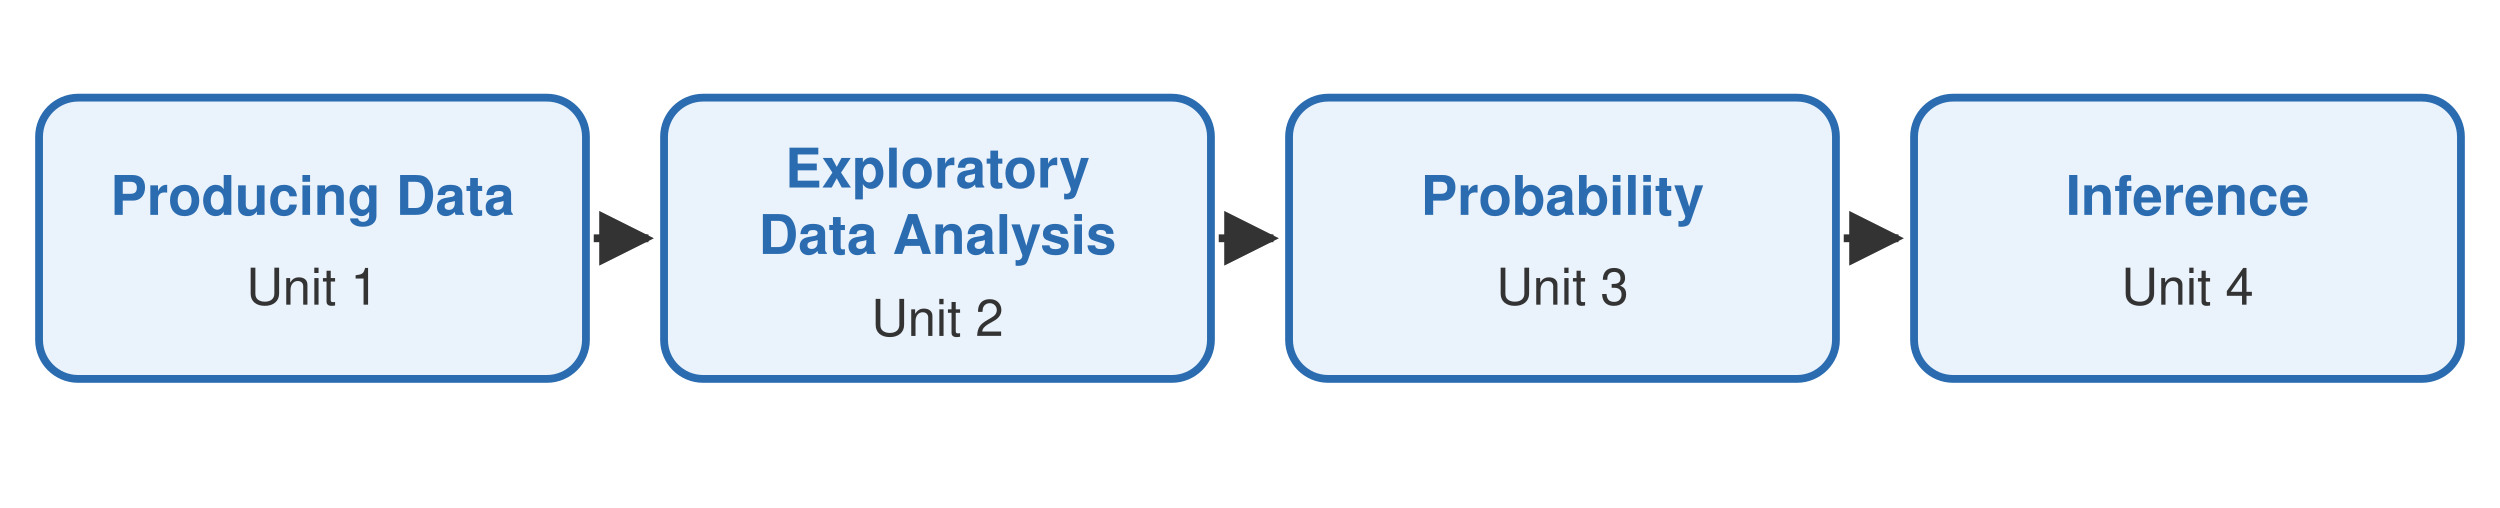
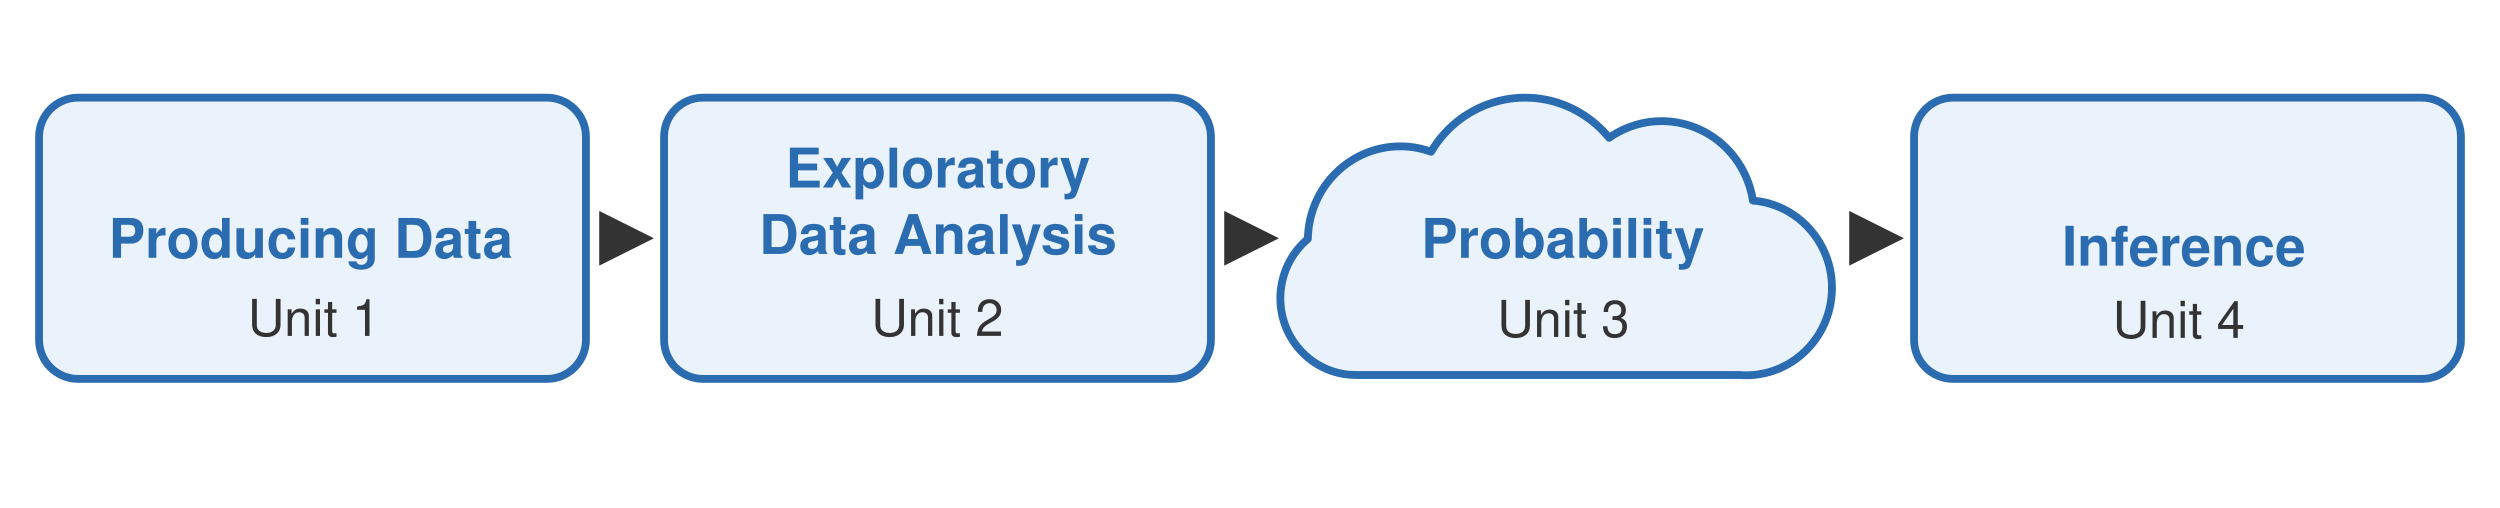
- <svg xmlns="http://www.w3.org/2000/svg" viewBox="0 0 640 130" font-family="Helvetica, Arial, sans-serif" fill="#333333">
+ <svg xmlns="http://www.w3.org/2000/svg" id="Layer_1" version="1.1" viewBox="0 0 640 130">
  <defs>
-     <marker id="arr" viewBox="0 0 10 10" refX="9" refY="5" markerWidth="7" markerHeight="7" orient="auto-start-reverse">
-       <path d="M0 0L10 5L0 10z" fill="#333333" />
-     </marker>
+     <style>
+       .st0 {
+         fill: none;
+       }
+ 
+       .st1 {
+         stroke-linejoin: round;
+         stroke-width: 2px;
+       }
+ 
+       .st1, .st2 {
+         fill: #eaf2fb;
+         stroke: #2b6cb0;
+       }
+ 
+       .st3 {
+         fill: #2b6cb0;
+         font-family: Helvetica-Bold, Helvetica;
+         font-size: 14px;
+         font-weight: 700;
+       }
+ 
+       .st3, .st4 {
+         isolation: isolate;
+       }
+ 
+       .st2 {
+         stroke-width: 2px;
+       }
+ 
+       .st5, .st4 {
+         fill: #333;
+       }
+ 
+       .st4 {
+         font-family: Helvetica, Helvetica;
+         font-size: 13px;
+       }
+     </style>
  </defs>
-   <rect x="10" y="25" width="140" height="72" rx="10" fill="#eaf2fb" stroke="#2b6cb0" stroke-width="2" />
-   <text x="80" y="55" text-anchor="middle" font-size="14" font-weight="bold" fill="#2b6cb0">Producing Data</text>
-   <text x="80" y="78" text-anchor="middle" font-size="13">Unit 1</text>
-   <line x1="152" y1="61" x2="166" y2="61" stroke="#333333" stroke-width="2" marker-end="url(#arr)" />
-   <rect x="170" y="25" width="140" height="72" rx="10" fill="#eaf2fb" stroke="#2b6cb0" stroke-width="2" />
-   <text x="240" y="48" text-anchor="middle" font-size="14" font-weight="bold" fill="#2b6cb0">Exploratory</text>
-   <text x="240" y="65" text-anchor="middle" font-size="14" font-weight="bold" fill="#2b6cb0">Data Analysis</text>
-   <text x="240" y="86" text-anchor="middle" font-size="13">Unit 2</text>
-   <line x1="312" y1="61" x2="326" y2="61" stroke="#333333" stroke-width="2" marker-end="url(#arr)" />
-   <rect x="330" y="25" width="140" height="72" rx="10" fill="#eaf2fb" stroke="#2b6cb0" stroke-width="2" />
-   <text x="400" y="55" text-anchor="middle" font-size="14" font-weight="bold" fill="#2b6cb0">Probability</text>
-   <text x="400" y="78" text-anchor="middle" font-size="13">Unit 3</text>
-   <line x1="472" y1="61" x2="486" y2="61" stroke="#333333" stroke-width="2" marker-end="url(#arr)" />
-   <rect x="490" y="25" width="140" height="72" rx="10" fill="#eaf2fb" stroke="#2b6cb0" stroke-width="2" />
-   <text x="560" y="55" text-anchor="middle" font-size="14" font-weight="bold" fill="#2b6cb0">Inference</text>
-   <text x="560" y="78" text-anchor="middle" font-size="13">Unit 4</text>
+   <rect class="st2" x="10" y="25" width="140" height="72" rx="10" ry="10" />
+   <text class="st3" transform="translate(27.84 66)">
+     <tspan x="0" y="0">Producing Data</tspan>
+   </text>
+   <text class="st4" transform="translate(63.43 86)">
+     <tspan x="0" y="0">Unit 1</tspan>
+   </text>
+   <path class="st0" d="" />
+   <path class="st5" d="M153.4,54l14,7-14,7v-14Z" />
+   <path class="st5" d="M166,61" marker-end="url(#arr)" />
+   <rect class="st2" x="170" y="25" width="140" height="72" rx="10" ry="10" />
+   <text class="st3" transform="translate(201.1 48)">
+     <tspan x="0" y="0">Exploratory</tspan>
+   </text>
+   <text class="st3" transform="translate(194.35 65)">
+     <tspan x="0" y="0">Data Analysis</tspan>
+   </text>
+   <text class="st4" transform="translate(223.02 86)">
+     <tspan x="0" y="0">Unit 2</tspan>
+   </text>
+   <path class="st0" d="" />
+   <path class="st5" d="M313.4,54l14,7-14,7v-14Z" />
+   <path class="st5" d="M326,61" marker-end="url(#arr)" />
+   <path class="st1" d="M347.09,95.99c-10.65.02-19.3-8.76-19.32-19.61,0-5.89,2.58-11.47,7.04-15.21.22-13.31,10.99-23.92,24.06-23.7,2.55.04,5.09.51,7.49,1.38,7.98-13.52,25.22-17.89,38.49-9.76,2.68,1.64,5.08,3.74,7.09,6.19,10.76-7.56,25.5-4.81,32.92,6.15,2.01,2.97,3.34,6.36,3.89,9.92,12.1.99,21.13,11.78,20.16,24.11-.97,12.33-11.56,21.52-23.67,20.54h-98.17Z" />
+   <text class="st3" transform="translate(363.83 66)">
+     <tspan x="0" y="0">Probability</tspan>
+   </text>
+   <text class="st4" transform="translate(383.27 86.25)">
+     <tspan x="0" y="0">Unit 3</tspan>
+   </text>
+   <path class="st0" d="" />
+   <path class="st5" d="M473.4,54l14,7-14,7v-14Z" />
+   <path class="st5" d="M486,61" marker-end="url(#arr)" />
+   <rect class="st2" x="490" y="25" width="140" height="72" rx="10" ry="10" />
+   <text class="st3" transform="translate(527.89 68)">
+     <tspan x="0" y="0">Inference</tspan>
+   </text>
+   <text class="st4" transform="translate(540.83 86.49)">
+     <tspan x="0" y="0">Unit 4</tspan>
+   </text>
</svg>
